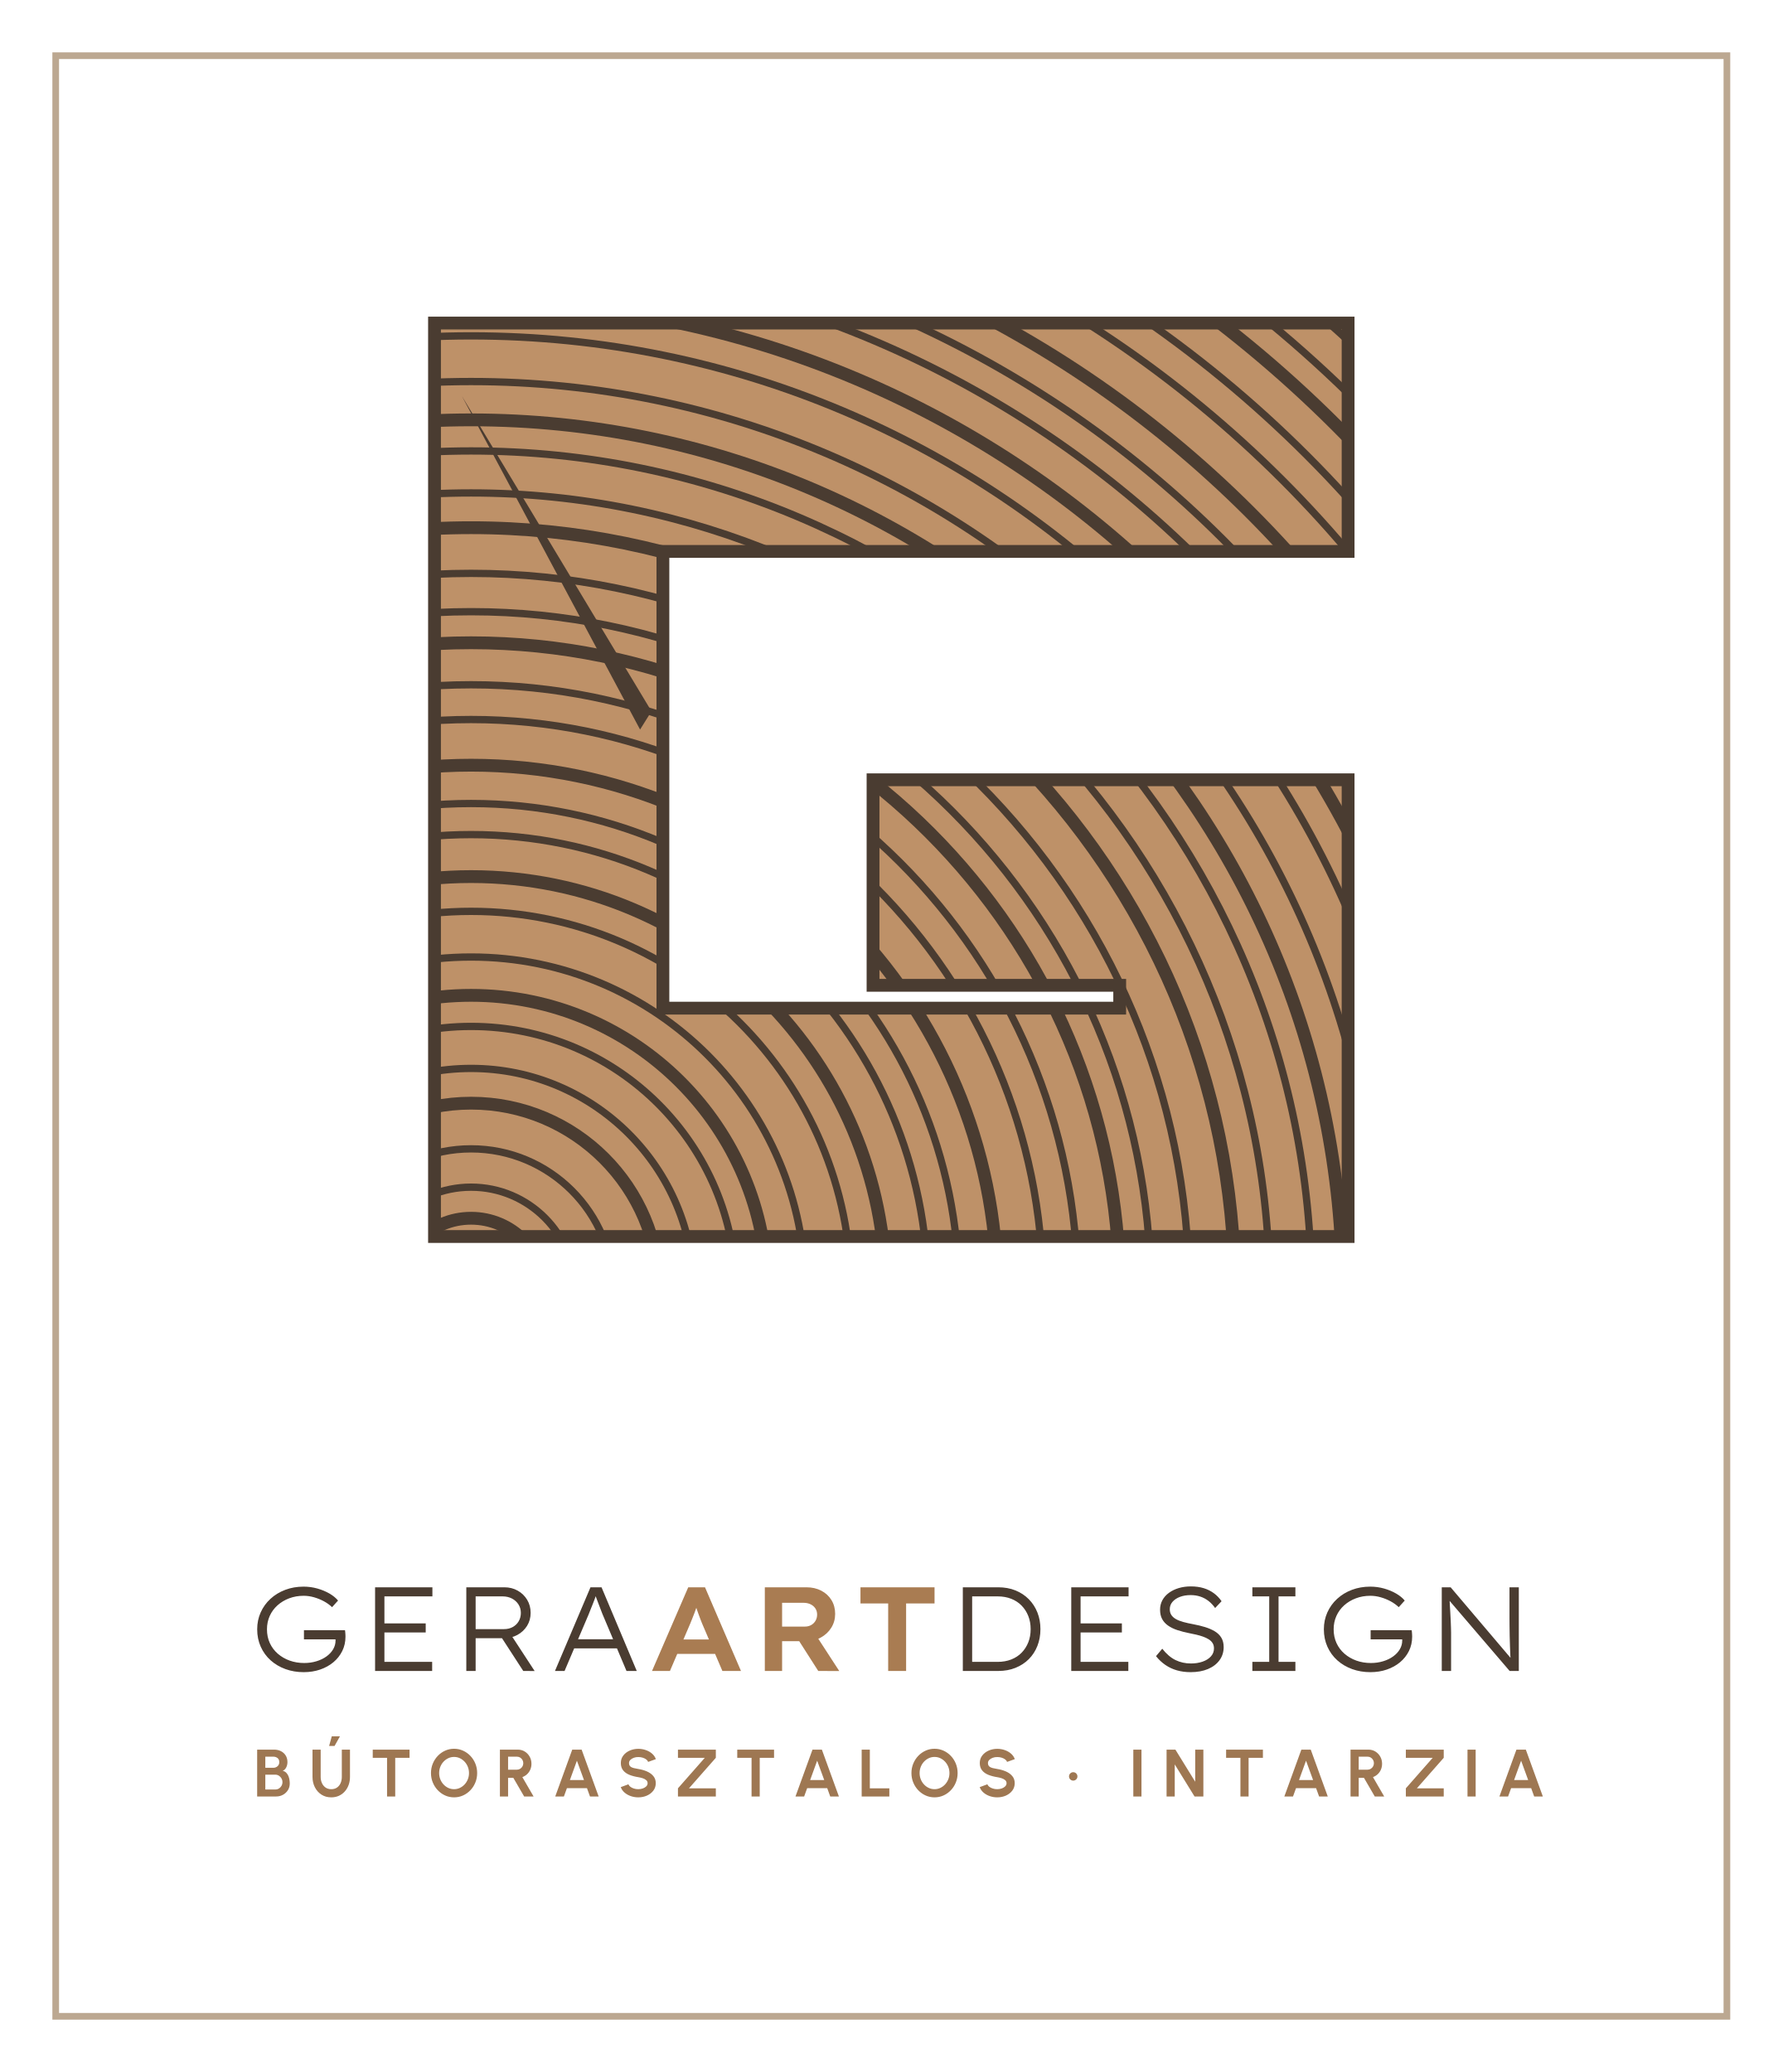
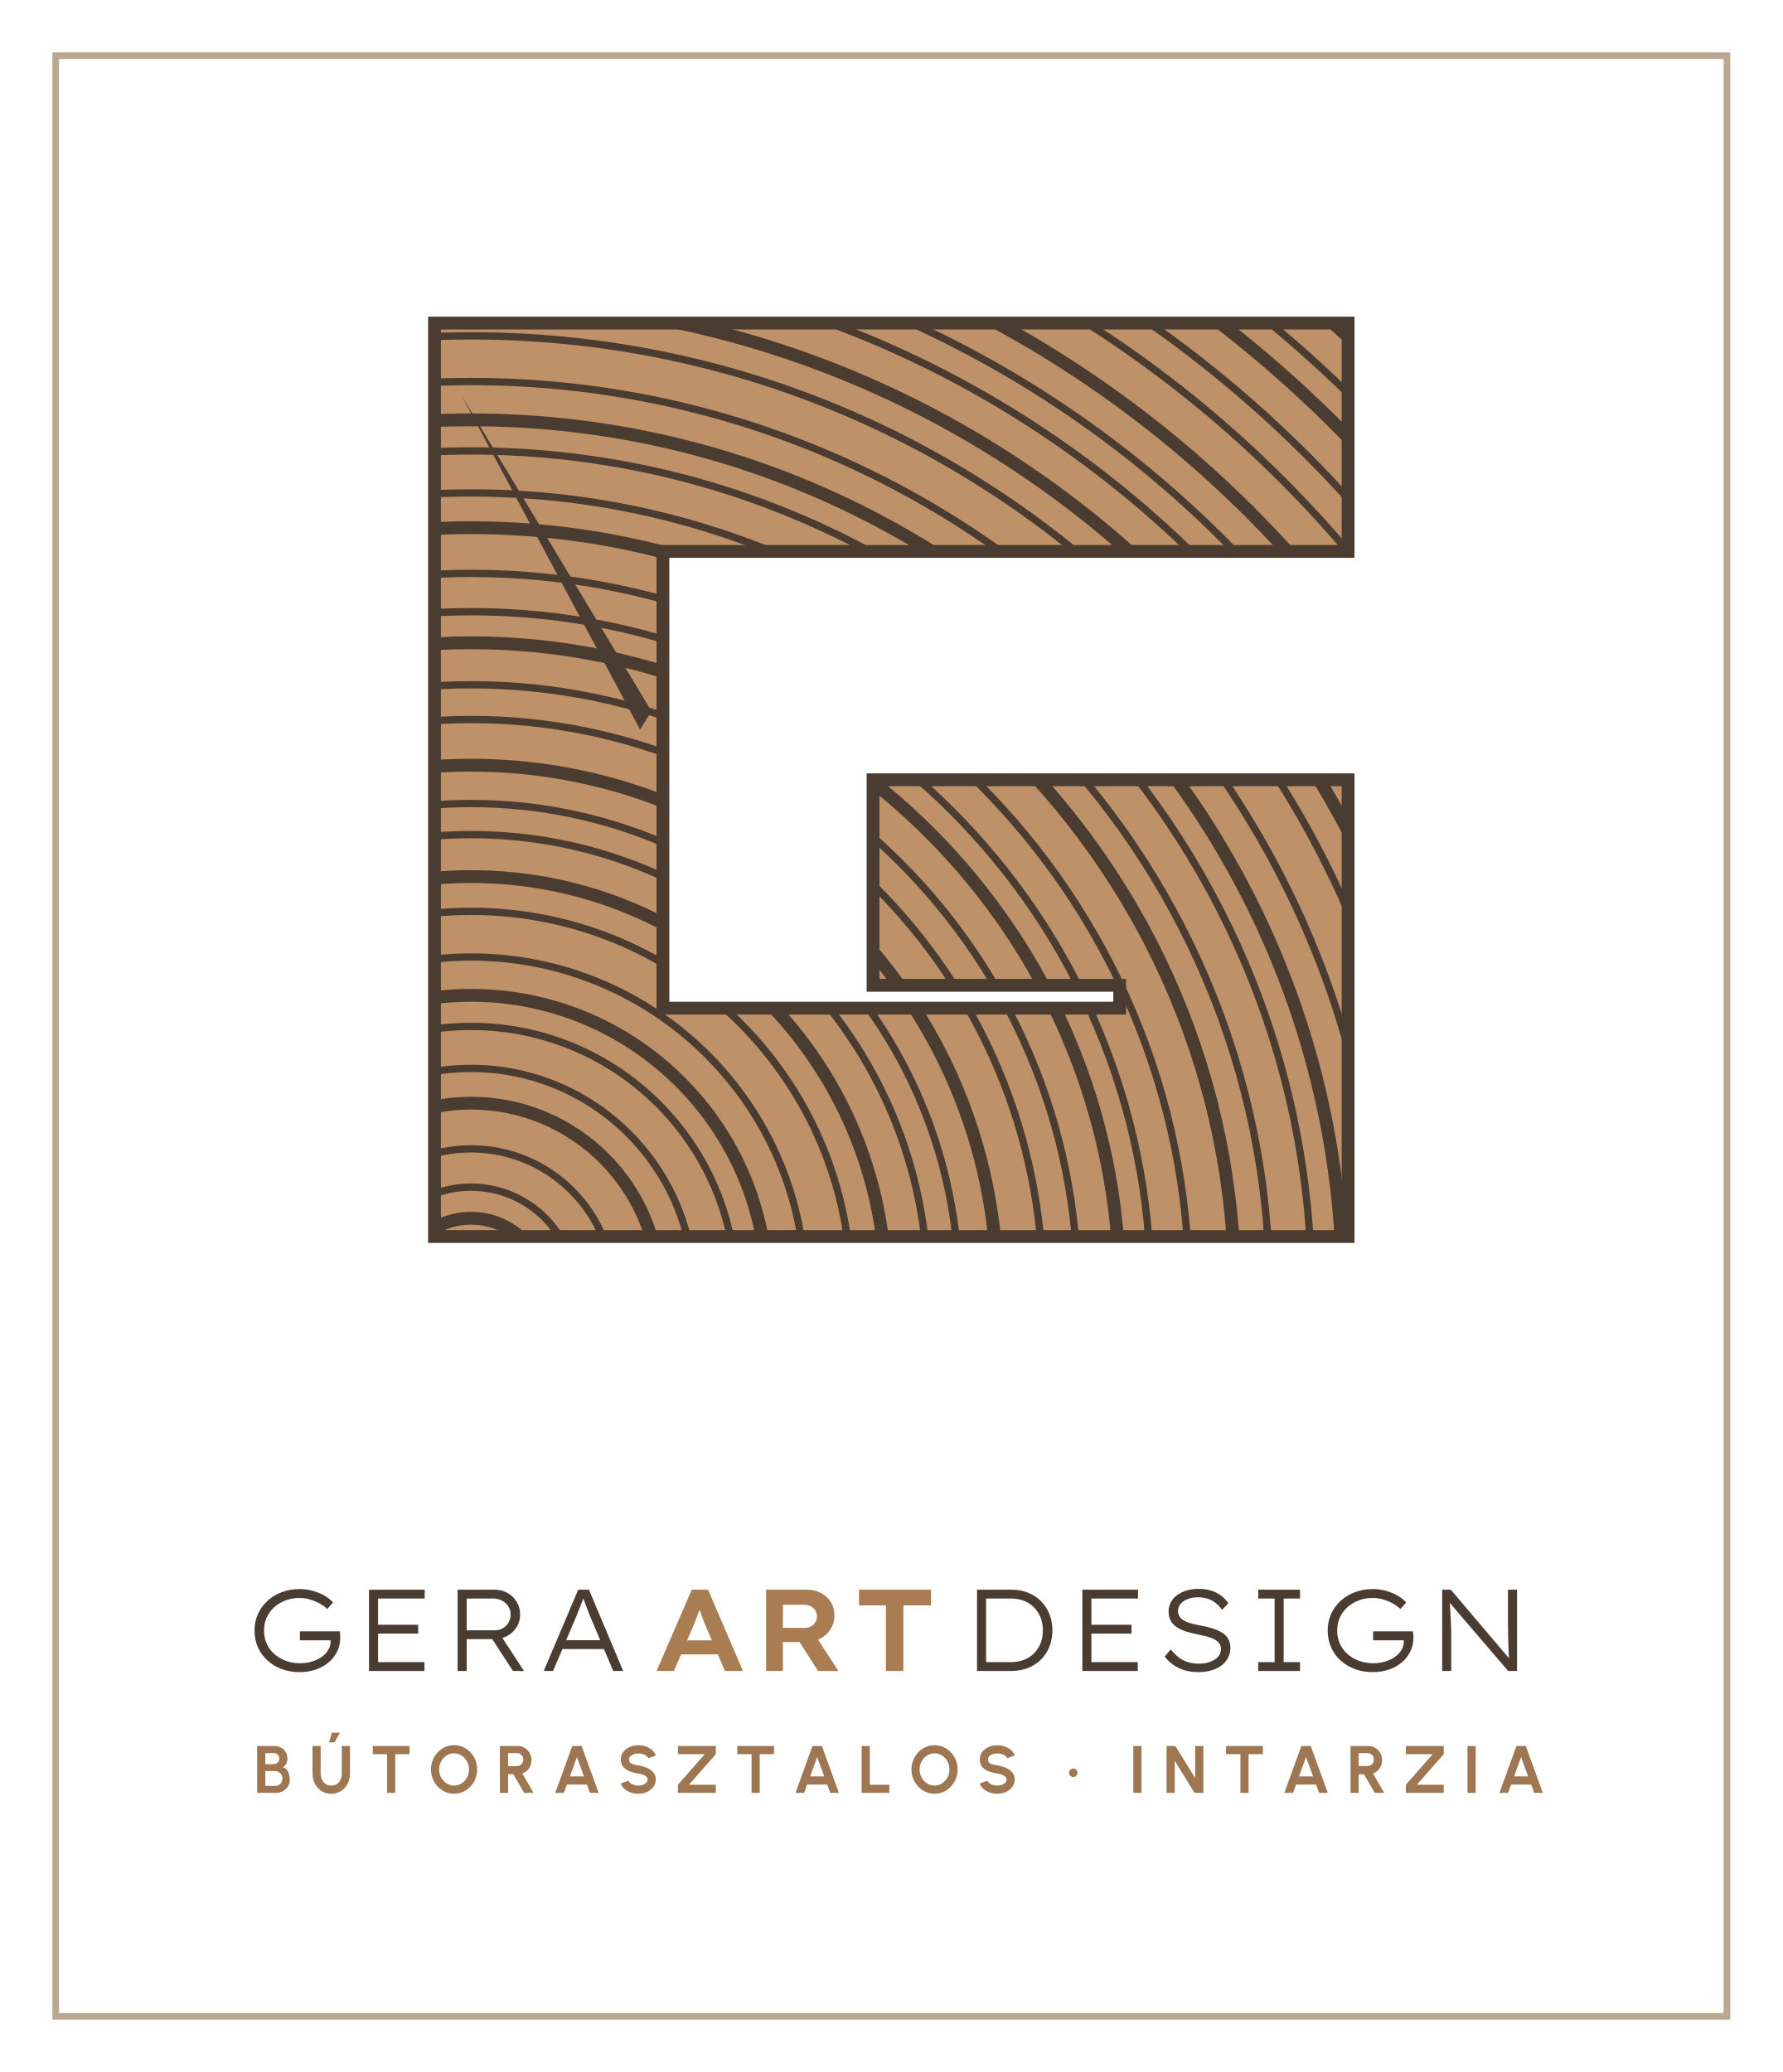
<svg xmlns="http://www.w3.org/2000/svg" viewBox="0 0 320 372" width="320" height="372">
  <rect x="10" y="10" width="300" height="352" fill="none" stroke="#BCA891" stroke-width="1.2" />
  <defs>
    <clipPath id="e1">
      <path d="M78 58H242V99H119V181H201V176.9H156.72V140H242V222H78Z" />
    </clipPath>
  </defs>
  <g clip-path="url(#e1)">
    <rect x="78" y="58" width="164" height="164" fill="#BE9168" />
    <circle cx="84.56" cy="231.84" r="13.12" fill="none" stroke="#4A3C31" stroke-width="2.3" />
    <circle cx="84.56" cy="231.84" r="18.7" fill="none" stroke="#4A3C31" stroke-width="1.31" />
    <circle cx="84.56" cy="231.84" r="25.58" fill="none" stroke="#4A3C31" stroke-width="1.31" />
    <circle cx="84.56" cy="231.84" r="33.78" fill="none" stroke="#4A3C31" stroke-width="2.3" />
    <circle cx="84.56" cy="231.84" r="40.02" fill="none" stroke="#4A3C31" stroke-width="1.31" />
    <circle cx="84.56" cy="231.84" r="47.56" fill="none" stroke="#4A3C31" stroke-width="1.31" />
    <circle cx="84.56" cy="231.84" r="53.14" fill="none" stroke="#4A3C31" stroke-width="2.3" />
    <circle cx="84.56" cy="231.84" r="60.02" fill="none" stroke="#4A3C31" stroke-width="1.31" />
    <circle cx="84.56" cy="231.84" r="68.22" fill="none" stroke="#4A3C31" stroke-width="1.31" />
    <circle cx="84.56" cy="231.84" r="74.46" fill="none" stroke="#4A3C31" stroke-width="2.3" />
    <circle cx="84.56" cy="231.84" r="82" fill="none" stroke="#4A3C31" stroke-width="1.31" />
    <circle cx="84.56" cy="231.84" r="87.58" fill="none" stroke="#4A3C31" stroke-width="1.31" />
    <circle cx="84.56" cy="231.84" r="94.46" fill="none" stroke="#4A3C31" stroke-width="2.3" />
    <circle cx="84.56" cy="231.84" r="102.66" fill="none" stroke="#4A3C31" stroke-width="1.31" />
    <circle cx="84.56" cy="231.84" r="108.9" fill="none" stroke="#4A3C31" stroke-width="1.31" />
    <circle cx="84.56" cy="231.84" r="116.44" fill="none" stroke="#4A3C31" stroke-width="2.3" />
    <circle cx="84.56" cy="231.84" r="122.02" fill="none" stroke="#4A3C31" stroke-width="1.31" />
    <circle cx="84.56" cy="231.84" r="128.9" fill="none" stroke="#4A3C31" stroke-width="1.31" />
    <circle cx="84.56" cy="231.84" r="137.1" fill="none" stroke="#4A3C31" stroke-width="2.3" />
    <circle cx="84.56" cy="231.84" r="143.34" fill="none" stroke="#4A3C31" stroke-width="1.31" />
    <circle cx="84.56" cy="231.84" r="150.88" fill="none" stroke="#4A3C31" stroke-width="1.31" />
    <circle cx="84.56" cy="231.84" r="156.46" fill="none" stroke="#4A3C31" stroke-width="2.3" />
    <circle cx="84.56" cy="231.84" r="163.34" fill="none" stroke="#4A3C31" stroke-width="1.31" />
    <circle cx="84.56" cy="231.84" r="171.54" fill="none" stroke="#4A3C31" stroke-width="1.31" />
    <circle cx="84.56" cy="231.84" r="177.78" fill="none" stroke="#4A3C31" stroke-width="2.3" />
    <circle cx="84.56" cy="231.84" r="185.32" fill="none" stroke="#4A3C31" stroke-width="1.31" />
    <circle cx="84.56" cy="231.84" r="190.9" fill="none" stroke="#4A3C31" stroke-width="1.31" />
    <circle cx="84.56" cy="231.84" r="197.78" fill="none" stroke="#4A3C31" stroke-width="2.3" />
    <circle cx="84.56" cy="231.84" r="205.98" fill="none" stroke="#4A3C31" stroke-width="1.31" />
    <circle cx="84.56" cy="231.84" r="212.22" fill="none" stroke="#4A3C31" stroke-width="1.31" />
    <circle cx="84.56" cy="231.84" r="219.76" fill="none" stroke="#4A3C31" stroke-width="2.3" />
    <circle cx="84.56" cy="231.84" r="225.34" fill="none" stroke="#4A3C31" stroke-width="1.31" />
    <circle cx="84.56" cy="231.84" r="232.22" fill="none" stroke="#4A3C31" stroke-width="1.31" />
    <circle cx="84.56" cy="231.84" r="240.42" fill="none" stroke="#4A3C31" stroke-width="2.3" />
    <circle cx="84.56" cy="231.84" r="246.66" fill="none" stroke="#4A3C31" stroke-width="1.31" />
    <circle cx="84.56" cy="231.84" r="254.2" fill="none" stroke="#4A3C31" stroke-width="1.31" />
    <circle cx="84.56" cy="231.84" r="259.78" fill="none" stroke="#4A3C31" stroke-width="2.3" />
    <circle cx="84.56" cy="231.84" r="266.66" fill="none" stroke="#4A3C31" stroke-width="1.31" />
    <circle cx="84.56" cy="231.84" r="274.86" fill="none" stroke="#4A3C31" stroke-width="1.31" />
    <path d="M82.92 71.12L116.95 127.7L114.9 130.98Z" fill="#4A3C31" />
  </g>
  <path d="M78 58H242V99H119V181H201V176.9H156.72V140H242V222H78Z" fill="none" stroke="#4A3C31" stroke-width="2.3" />
-   <path d="M54.507 300.215Q52.759 300.215 51.243 299.663Q49.727 299.112 48.588 298.095Q47.449 297.077 46.808 295.653Q46.168 294.23 46.168 292.514Q46.168 290.879 46.796 289.482Q47.423 288.085 48.555 287.046Q49.687 286.007 51.207 285.433Q52.727 284.859 54.491 284.859Q55.776 284.859 56.972 285.197Q58.168 285.535 59.138 286.097Q60.108 286.66 60.684 287.357L59.611 288.545Q58.969 287.933 58.137 287.485Q57.304 287.037 56.371 286.77Q55.438 286.502 54.513 286.502Q53.121 286.502 51.918 286.954Q50.716 287.407 49.815 288.214Q48.915 289.021 48.419 290.12Q47.924 291.219 47.924 292.514Q47.924 293.881 48.435 294.991Q48.946 296.101 49.87 296.904Q50.794 297.706 52.003 298.139Q53.211 298.572 54.609 298.572Q55.769 298.572 56.803 298.258Q57.838 297.945 58.615 297.383Q59.392 296.821 59.819 296.078Q60.246 295.335 60.232 294.501V293.84L60.603 294.331H54.562V292.681H61.932Q61.964 292.871 61.98 293.078Q61.996 293.286 62.007 293.486Q62.017 293.686 62.017 293.844Q62.017 295.247 61.44 296.416Q60.862 297.585 59.846 298.433Q58.831 299.28 57.471 299.747Q56.111 300.215 54.507 300.215ZM67.332 300.0V284.977H77.621V286.609H69.007V298.367H77.577V300.0ZM68.162 293.089V291.457H76.419V293.089ZM83.708 300.0V284.977H90.537Q91.868 284.977 92.941 285.583Q94.013 286.188 94.635 287.228Q95.256 288.268 95.256 289.565Q95.256 290.865 94.619 291.893Q93.982 292.922 92.89 293.522Q91.799 294.121 90.454 294.121H85.382V300.0ZM93.931 300.0 89.64 293.385 91.299 292.852 95.975 300.01ZM85.382 292.488H90.475Q91.361 292.488 92.044 292.11Q92.728 291.731 93.114 291.071Q93.5 290.412 93.5 289.577Q93.5 288.736 93.075 288.061Q92.649 287.387 91.906 286.998Q91.162 286.609 90.21 286.609H85.382ZM99.622 300.0 105.998 284.977H107.983L114.306 300.0H112.465L108.131 289.74Q107.932 289.231 107.749 288.745Q107.567 288.259 107.386 287.794Q107.204 287.329 107.033 286.859Q106.863 286.389 106.7 285.923L107.161 285.913Q106.973 286.49 106.798 286.971Q106.624 287.453 106.442 287.902Q106.26 288.352 106.071 288.82Q105.882 289.288 105.665 289.848L101.345 300.0ZM102.296 295.941 102.965 294.308H110.883L111.424 295.941Z" fill="#4A3C31" />
-   <path d="M117.045 300.0 123.545 284.977H126.557L133.014 300.0H129.677L126 291.396Q125.843 291.005 125.66 290.518Q125.478 290.03 125.292 289.513Q125.107 288.996 124.939 288.504Q124.771 288.011 124.655 287.619L125.326 287.606Q125.193 288.085 125.027 288.575Q124.861 289.065 124.678 289.552Q124.495 290.038 124.302 290.509Q124.109 290.979 123.925 291.449L120.261 300.0ZM120.023 296.936 121.116 294.345H128.815L129.658 296.936ZM137.294 300.0V284.977H144.767Q146.268 284.977 147.438 285.591Q148.607 286.205 149.264 287.282Q149.92 288.359 149.92 289.749Q149.92 291.123 149.227 292.234Q148.535 293.345 147.35 293.997Q146.164 294.649 144.712 294.649H140.396V300.0ZM146.886 300.0 142.55 293.218 145.894 292.682 150.658 300.013ZM140.396 292.033H144.48Q145.121 292.033 145.615 291.755Q146.108 291.476 146.395 290.987Q146.682 290.497 146.682 289.869Q146.682 289.244 146.369 288.77Q146.056 288.295 145.501 288.027Q144.947 287.76 144.223 287.76H140.396ZM159.438 300.0V287.877H154.464V284.977H167.761V287.877H162.658V300.0Z" fill="#A97C52" />
-   <path d="M172.838 300.0V284.977H179.194Q180.898 284.977 182.287 285.538Q183.676 286.1 184.68 287.117Q185.684 288.134 186.226 289.501Q186.769 290.867 186.769 292.488Q186.769 294.12 186.226 295.497Q185.684 296.874 184.685 297.876Q183.686 298.877 182.292 299.438Q180.898 300.0 179.194 300.0ZM174.512 298.67 174.325 298.367H179.087Q180.44 298.367 181.538 297.933Q182.636 297.499 183.4 296.713Q184.164 295.926 184.588 294.863Q185.013 293.799 185.013 292.488Q185.013 291.2 184.588 290.13Q184.164 289.061 183.395 288.269Q182.626 287.478 181.533 287.044Q180.44 286.609 179.087 286.609H174.261L174.512 286.35ZM192.303 300.0V284.977H202.592V286.609H193.977V298.367H202.548V300.0ZM193.133 293.089V291.457H201.39V293.089ZM213.716 300.215Q212.414 300.215 211.285 299.893Q210.156 299.571 209.212 298.927Q208.268 298.284 207.517 297.34L208.641 296.006Q209.766 297.435 211.025 298.045Q212.283 298.655 213.796 298.655Q214.938 298.655 215.883 298.325Q216.828 297.995 217.379 297.378Q217.93 296.76 217.922 295.94Q217.922 295.379 217.666 294.983Q217.409 294.588 216.968 294.312Q216.526 294.035 215.952 293.833Q215.379 293.63 214.753 293.483Q214.127 293.337 213.479 293.214Q212.309 292.981 211.342 292.661Q210.375 292.34 209.678 291.849Q208.982 291.357 208.614 290.671Q208.246 289.984 208.246 288.992Q208.246 288.058 208.664 287.29Q209.082 286.522 209.838 285.97Q210.593 285.418 211.595 285.118Q212.597 284.818 213.764 284.818Q215.058 284.818 216.082 285.135Q217.105 285.452 217.905 286.044Q218.705 286.636 219.285 287.48L218.13 288.699Q217.607 287.951 216.937 287.43Q216.267 286.908 215.466 286.643Q214.666 286.378 213.733 286.378Q212.66 286.378 211.818 286.696Q210.976 287.015 210.482 287.582Q209.988 288.149 209.988 288.915Q209.988 289.516 210.27 289.949Q210.553 290.381 211.089 290.686Q211.625 290.99 212.42 291.209Q213.215 291.427 214.202 291.607Q215.321 291.814 216.314 292.119Q217.306 292.424 218.062 292.877Q218.819 293.331 219.241 294.021Q219.663 294.712 219.663 295.716Q219.663 297.039 218.923 298.062Q218.183 299.085 216.85 299.65Q215.517 300.215 213.716 300.215ZM224.813 300.0V298.367H227.839V286.61H224.813V284.977H232.539V286.61H229.513V298.367H232.539V300.0ZM245.987 300.215Q244.24 300.215 242.724 299.663Q241.208 299.112 240.068 298.095Q238.929 297.077 238.289 295.653Q237.649 294.23 237.649 292.514Q237.649 290.879 238.276 289.482Q238.904 288.085 240.036 287.046Q241.167 286.007 242.687 285.433Q244.207 284.859 245.971 284.859Q247.257 284.859 248.453 285.197Q249.649 285.535 250.619 286.097Q251.588 286.66 252.164 287.357L251.091 288.545Q250.449 287.933 249.617 287.485Q248.785 287.037 247.852 286.77Q246.918 286.502 245.993 286.502Q244.601 286.502 243.399 286.954Q242.197 287.407 241.296 288.214Q240.395 289.021 239.9 290.12Q239.405 291.219 239.405 292.514Q239.405 293.881 239.916 294.991Q240.427 296.101 241.351 296.904Q242.275 297.706 243.483 298.139Q244.692 298.572 246.09 298.572Q247.25 298.572 248.284 298.258Q249.318 297.945 250.095 297.383Q250.872 296.821 251.299 296.078Q251.727 295.335 251.713 294.501V293.84L252.083 294.331H246.043V292.681H253.413Q253.445 292.871 253.46 293.078Q253.476 293.286 253.487 293.486Q253.498 293.686 253.498 293.844Q253.498 295.247 252.92 296.416Q252.343 297.585 251.327 298.433Q250.311 299.28 248.951 299.747Q247.591 300.215 245.987 300.215ZM258.813 300.0V284.977H260.407L271.476 298.022L271.233 298.412Q271.159 298.006 271.126 297.257Q271.093 296.509 271.058 295.591Q271.022 294.672 271.005 293.721Q270.988 292.77 270.979 291.926Q270.97 291.082 270.97 290.501V284.977H272.644V300.0H270.999L260.007 287.165L260.191 286.709Q260.218 287.333 260.259 288.068Q260.299 288.803 260.347 289.562Q260.395 290.321 260.423 291.025Q260.452 291.728 260.469 292.292Q260.487 292.857 260.487 293.166V300.0Z" fill="#4A3C31" />
-   <path d="M46.163 322.535V314.124H49.227Q49.89 314.124 50.429 314.397Q50.968 314.67 51.285 315.177Q51.601 315.684 51.601 316.378Q51.601 316.684 51.51 316.996Q51.419 317.307 51.232 317.556Q51.045 317.805 50.751 317.924Q51.143 318.02 51.39 318.275Q51.637 318.53 51.774 318.867Q51.911 319.204 51.963 319.557Q52.015 319.909 52.015 320.213Q52.015 320.875 51.684 321.399Q51.353 321.924 50.797 322.23Q50.242 322.535 49.568 322.535ZM47.628 321.28H49.42Q49.776 321.28 50.067 321.104Q50.359 320.929 50.533 320.622Q50.707 320.316 50.707 319.926Q50.707 319.591 50.533 319.291Q50.359 318.992 50.067 318.805Q49.776 318.618 49.42 318.618H47.628ZM47.628 317.383H49.061Q49.503 317.383 49.82 317.106Q50.136 316.829 50.136 316.368Q50.136 315.882 49.82 315.634Q49.503 315.387 49.061 315.387H47.628ZM59.466 322.691Q58.457 322.691 57.699 322.198Q56.941 321.706 56.52 320.874Q56.099 320.042 56.099 319.026V314.124H57.565V319.026Q57.565 319.627 57.789 320.128Q58.012 320.628 58.438 320.926Q58.863 321.225 59.466 321.225Q60.08 321.225 60.502 320.927Q60.925 320.63 61.142 320.129Q61.36 319.629 61.36 319.026V314.124H62.826V319.026Q62.826 319.789 62.587 320.453Q62.348 321.117 61.903 321.622Q61.458 322.126 60.841 322.409Q60.223 322.691 59.466 322.691ZM59.079 313.464 59.559 311.733H61.025L60.057 313.464ZM73.518 314.124V315.59H70.947V322.535H69.481V315.59H66.912V314.124ZM81.51 322.691Q80.657 322.691 79.906 322.351Q79.155 322.012 78.585 321.411Q78.014 320.811 77.69 320.021Q77.365 319.231 77.365 318.33Q77.365 317.428 77.69 316.638Q78.014 315.848 78.585 315.248Q79.155 314.647 79.906 314.308Q80.657 313.968 81.51 313.968Q82.369 313.968 83.12 314.308Q83.871 314.647 84.442 315.248Q85.013 315.848 85.334 316.638Q85.655 317.428 85.655 318.33Q85.655 319.231 85.334 320.021Q85.013 320.811 84.442 321.411Q83.871 322.012 83.12 322.351Q82.369 322.691 81.51 322.691ZM81.51 321.225Q82.064 321.225 82.549 320.996Q83.033 320.768 83.403 320.369Q83.773 319.97 83.981 319.447Q84.19 318.923 84.19 318.33Q84.19 317.734 83.98 317.209Q83.771 316.684 83.401 316.287Q83.031 315.889 82.547 315.661Q82.062 315.434 81.51 315.434Q80.956 315.434 80.472 315.663Q79.987 315.891 79.617 316.29Q79.248 316.689 79.039 317.212Q78.831 317.736 78.831 318.33Q78.831 318.928 79.04 319.451Q79.25 319.975 79.62 320.373Q79.989 320.772 80.474 320.999Q80.958 321.225 81.51 321.225ZM89.74 322.535V314.124H92.965Q93.649 314.124 94.202 314.465Q94.754 314.806 95.078 315.382Q95.403 315.957 95.403 316.656Q95.403 317.224 95.197 317.703Q94.992 318.182 94.623 318.53Q94.253 318.878 93.769 319.056L95.785 322.535H94.093L92.151 319.189H91.206V322.535ZM91.206 317.723H92.799Q93.111 317.723 93.369 317.566Q93.627 317.409 93.782 317.145Q93.937 316.881 93.937 316.555Q93.937 316.229 93.782 315.965Q93.627 315.7 93.369 315.544Q93.111 315.387 92.799 315.387H91.206ZM102.724 314.124H104.41L107.466 322.535H105.911L105.37 321.045H101.767L101.226 322.535H99.671ZM102.304 319.579H104.831L103.563 316.11ZM114.581 322.691Q113.884 322.691 113.243 322.471Q112.602 322.251 112.121 321.839Q111.641 321.427 111.433 320.855L112.81 320.346Q112.895 320.589 113.153 320.788Q113.41 320.987 113.782 321.106Q114.154 321.225 114.581 321.225Q115.017 321.225 115.398 321.089Q115.78 320.954 116.016 320.712Q116.252 320.47 116.252 320.146Q116.252 319.816 116.006 319.601Q115.76 319.387 115.375 319.26Q114.991 319.134 114.581 319.069Q113.687 318.93 112.977 318.643Q112.268 318.355 111.858 317.842Q111.448 317.33 111.448 316.524Q111.448 315.758 111.884 315.186Q112.32 314.614 113.035 314.296Q113.75 313.979 114.581 313.979Q115.271 313.979 115.913 314.197Q116.555 314.414 117.039 314.828Q117.522 315.242 117.733 315.827L116.352 316.326Q116.266 316.08 116.009 315.883Q115.751 315.686 115.38 315.57Q115.009 315.454 114.581 315.454Q114.154 315.448 113.774 315.587Q113.394 315.726 113.154 315.968Q112.914 316.21 112.914 316.524Q112.914 316.924 113.139 317.129Q113.363 317.335 113.741 317.428Q114.118 317.521 114.581 317.597Q115.425 317.727 116.139 318.04Q116.853 318.353 117.286 318.873Q117.718 319.394 117.718 320.146Q117.718 320.91 117.284 321.482Q116.849 322.055 116.136 322.373Q115.423 322.691 114.581 322.691ZM121.7 322.535V321.069L126.522 315.59H121.7V314.124H128.5V315.59L123.678 321.069H128.5V322.535ZM138.951 314.124V315.59H136.38V322.535H134.914V315.59H132.345V314.124ZM145.852 314.124H147.537L150.593 322.535H149.038L148.497 321.045H144.894L144.353 322.535H142.798ZM145.431 319.579H147.958L146.691 316.11ZM154.68 322.535V314.124H156.146V321.069H159.646V322.535ZM167.759 322.691Q166.906 322.691 166.155 322.351Q165.404 322.012 164.833 321.411Q164.262 320.811 163.938 320.021Q163.613 319.231 163.613 318.33Q163.613 317.428 163.938 316.638Q164.262 315.848 164.833 315.248Q165.404 314.647 166.155 314.308Q166.906 313.968 167.759 313.968Q168.618 313.968 169.369 314.308Q170.119 314.647 170.69 315.248Q171.261 315.848 171.582 316.638Q171.904 317.428 171.904 318.33Q171.904 319.231 171.582 320.021Q171.261 320.811 170.69 321.411Q170.119 322.012 169.369 322.351Q168.618 322.691 167.759 322.691ZM167.759 321.225Q168.313 321.225 168.797 320.996Q169.282 320.768 169.651 320.369Q170.021 319.97 170.229 319.447Q170.438 318.923 170.438 318.33Q170.438 317.734 170.228 317.209Q170.019 316.684 169.649 316.287Q169.28 315.889 168.795 315.661Q168.311 315.434 167.759 315.434Q167.204 315.434 166.72 315.663Q166.235 315.891 165.866 316.29Q165.496 316.689 165.288 317.212Q165.079 317.736 165.079 318.33Q165.079 318.928 165.289 319.451Q165.498 319.975 165.868 320.373Q166.238 320.772 166.722 320.999Q167.206 321.225 167.759 321.225ZM179.016 322.691Q178.32 322.691 177.678 322.471Q177.037 322.251 176.557 321.839Q176.076 321.427 175.869 320.855L177.245 320.346Q177.33 320.589 177.588 320.788Q177.846 320.987 178.218 321.106Q178.59 321.225 179.016 321.225Q179.452 321.225 179.834 321.089Q180.215 320.954 180.451 320.712Q180.687 320.47 180.687 320.146Q180.687 319.816 180.441 319.601Q180.195 319.387 179.811 319.26Q179.426 319.134 179.016 319.069Q178.122 318.93 177.413 318.643Q176.704 318.355 176.293 317.842Q175.883 317.33 175.883 316.524Q175.883 315.758 176.319 315.186Q176.756 314.614 177.471 314.296Q178.186 313.979 179.016 313.979Q179.706 313.979 180.348 314.197Q180.991 314.414 181.474 314.828Q181.958 315.242 182.168 315.827L180.787 316.326Q180.702 316.08 180.444 315.883Q180.186 315.686 179.815 315.57Q179.444 315.454 179.016 315.454Q178.59 315.448 178.21 315.587Q177.829 315.726 177.589 315.968Q177.349 316.21 177.349 316.524Q177.349 316.924 177.574 317.129Q177.799 317.335 178.176 317.428Q178.554 317.521 179.016 317.597Q179.86 317.727 180.574 318.04Q181.289 318.353 181.721 318.873Q182.153 319.394 182.153 320.146Q182.153 320.91 181.719 321.482Q181.285 322.055 180.572 322.373Q179.858 322.691 179.016 322.691ZM192.654 319.684Q192.339 319.684 192.121 319.465Q191.902 319.246 191.902 318.928Q191.902 318.619 192.121 318.398Q192.339 318.176 192.654 318.176Q192.968 318.176 193.189 318.398Q193.41 318.619 193.41 318.928Q193.41 319.246 193.189 319.465Q192.968 319.684 192.654 319.684ZM203.443 322.535V314.124H204.908V322.535ZM209.414 322.535V314.124H210.999L214.552 319.886V314.124H216.018V322.535H214.435L210.88 316.773V322.535ZM226.707 314.124V315.59H224.136V322.535H222.67V315.59H220.101V314.124ZM233.608 314.124H235.294L238.35 322.535H236.794L236.253 321.045H232.651L232.109 322.535H230.554ZM233.187 319.579H235.714L234.447 316.11ZM242.437 322.535V314.124H245.661Q246.346 314.124 246.898 314.465Q247.45 314.806 247.775 315.382Q248.099 315.957 248.099 316.656Q248.099 317.224 247.893 317.703Q247.688 318.182 247.319 318.53Q246.95 318.878 246.466 319.056L248.481 322.535H246.789L244.847 319.189H243.902V322.535ZM243.902 317.723H245.495Q245.807 317.723 246.065 317.566Q246.323 317.409 246.478 317.145Q246.633 316.881 246.633 316.555Q246.633 316.229 246.478 315.965Q246.323 315.7 246.065 315.544Q245.807 315.387 245.495 315.387H243.902ZM252.367 322.535V321.069L257.189 315.59H252.367V314.124H259.167V315.59L254.345 321.069H259.167V322.535ZM263.433 322.535V314.124H264.898V322.535ZM272.217 314.124H273.903L276.959 322.535H275.404L274.863 321.045H271.26L270.719 322.535H269.164ZM271.797 319.579H274.324L273.056 316.11Z" fill="#9E7752" />
+   <path d="M53.788 300.208Q52.09 300.208 50.618 299.673Q49.146 299.138 48.039 298.149Q46.933 297.161 46.311 295.778Q45.689 294.396 45.689 292.729Q45.689 291.141 46.299 289.784Q46.908 288.428 48.007 287.419Q49.106 286.409 50.583 285.852Q52.059 285.295 53.772 285.295Q55.021 285.295 56.183 285.623Q57.344 285.951 58.286 286.497Q59.228 287.044 59.787 287.721L58.745 288.874Q58.121 288.28 57.313 287.845Q56.505 287.41 55.598 287.15Q54.692 286.89 53.794 286.89Q52.442 286.89 51.274 287.329Q50.106 287.769 49.231 288.553Q48.356 289.337 47.876 290.404Q47.395 291.471 47.395 292.729Q47.395 294.057 47.891 295.135Q48.387 296.213 49.285 296.993Q50.182 297.772 51.356 298.192Q52.529 298.613 53.887 298.613Q55.014 298.613 56.018 298.308Q57.023 298.004 57.777 297.458Q58.532 296.912 58.947 296.191Q59.362 295.469 59.349 294.659V294.017L59.708 294.494H53.842V292.891H61Q61.031 293.076 61.046 293.277Q61.062 293.479 61.072 293.673Q61.082 293.867 61.082 294.021Q61.082 295.383 60.521 296.519Q59.96 297.654 58.974 298.478Q57.987 299.301 56.667 299.755Q55.346 300.208 53.788 300.208ZM66.245 300.0V285.409H76.238V286.994H67.871V298.414H76.195V300.0ZM67.051 293.288V291.702H75.07V293.288ZM82.149 300.0V285.409H88.782Q90.075 285.409 91.117 285.997Q92.158 286.585 92.762 287.595Q93.366 288.605 93.366 289.865Q93.366 291.127 92.747 292.127Q92.128 293.126 91.068 293.708Q90.007 294.29 88.701 294.29H83.775V300.0ZM92.078 300.0 87.911 293.575 89.522 293.057 94.064 300.01ZM83.775 292.704H88.722Q89.582 292.704 90.246 292.336Q90.91 291.968 91.285 291.328Q91.66 290.688 91.66 289.877Q91.66 289.059 91.247 288.404Q90.834 287.749 90.112 287.372Q89.39 286.994 88.464 286.994H83.775ZM97.606 300.0 103.799 285.409H105.727L111.868 300.0H110.079L105.871 290.035Q105.677 289.541 105.5 289.069Q105.322 288.596 105.146 288.145Q104.97 287.694 104.804 287.237Q104.638 286.78 104.48 286.328L104.928 286.318Q104.746 286.878 104.576 287.346Q104.406 287.814 104.23 288.25Q104.053 288.687 103.87 289.141Q103.686 289.596 103.475 290.14L99.28 300.0ZM100.203 296.058 100.853 294.472H108.543L109.068 296.058Z" fill="#4A3C31" />
+   <path d="M117.863 300.0 124.176 285.409H127.102L133.373 300.0H130.132L126.561 291.644Q126.408 291.264 126.231 290.79Q126.053 290.317 125.873 289.815Q125.693 289.313 125.53 288.834Q125.367 288.356 125.254 287.975L125.906 287.962Q125.777 288.428 125.616 288.904Q125.455 289.38 125.277 289.852Q125.099 290.325 124.912 290.782Q124.724 291.238 124.546 291.695L120.987 300.0ZM120.755 297.024 121.817 294.507H129.295L130.114 297.024ZM137.53 300.0V285.409H144.788Q146.246 285.409 147.382 286.005Q148.518 286.602 149.156 287.648Q149.793 288.694 149.793 290.043Q149.793 291.378 149.12 292.457Q148.448 293.536 147.296 294.169Q146.145 294.803 144.735 294.803H140.543V300.0ZM146.846 300.0 142.635 293.413 145.882 292.892 150.51 300.013ZM140.543 292.262H144.509Q145.132 292.262 145.611 291.992Q146.091 291.721 146.369 291.246Q146.648 290.77 146.648 290.16Q146.648 289.553 146.344 289.093Q146.04 288.632 145.501 288.372Q144.963 288.112 144.26 288.112H140.543ZM159.038 300.0V288.225H154.206V285.409H167.121V288.225H162.164V300.0Z" fill="#A97C52" />
+   <path d="M175.387 300.0V285.409H181.56Q183.215 285.409 184.564 285.954Q185.913 286.5 186.888 287.488Q187.863 288.475 188.391 289.803Q188.918 291.13 188.918 292.704Q188.918 294.289 188.391 295.627Q187.863 296.964 186.893 297.937Q185.923 298.909 184.569 299.455Q183.215 300.0 181.56 300.0ZM177.013 298.708 176.832 298.414H181.456Q182.771 298.414 183.837 297.992Q184.903 297.571 185.645 296.807Q186.387 296.044 186.8 295.01Q187.212 293.977 187.212 292.704Q187.212 291.453 186.8 290.414Q186.387 289.375 185.64 288.607Q184.893 287.838 183.832 287.416Q182.771 286.994 181.456 286.994H176.769L177.013 286.742ZM194.293 300.0V285.409H204.286V286.994H195.919V298.414H204.243V300.0ZM195.099 293.288V291.702H203.118V293.288ZM215.09 300.208Q213.825 300.208 212.728 299.896Q211.632 299.583 210.715 298.958Q209.798 298.333 209.07 297.417L210.161 296.121Q211.253 297.509 212.476 298.101Q213.698 298.693 215.168 298.693Q216.277 298.693 217.195 298.373Q218.113 298.053 218.647 297.453Q219.182 296.853 219.175 296.057Q219.175 295.512 218.926 295.128Q218.676 294.744 218.248 294.475Q217.819 294.207 217.262 294.01Q216.705 293.813 216.097 293.671Q215.489 293.528 214.859 293.409Q213.723 293.183 212.784 292.872Q211.845 292.56 211.168 292.083Q210.492 291.606 210.135 290.939Q209.778 290.272 209.778 289.308Q209.778 288.402 210.183 287.656Q210.589 286.91 211.323 286.373Q212.057 285.837 213.03 285.546Q214.003 285.254 215.137 285.254Q216.394 285.254 217.387 285.562Q218.381 285.87 219.158 286.445Q219.935 287.02 220.499 287.84L219.377 289.024Q218.869 288.298 218.218 287.791Q217.567 287.285 216.79 287.027Q216.012 286.769 215.107 286.769Q214.064 286.769 213.246 287.079Q212.428 287.388 211.948 287.939Q211.469 288.489 211.469 289.233Q211.469 289.817 211.743 290.238Q212.017 290.658 212.538 290.954Q213.059 291.249 213.831 291.462Q214.604 291.674 215.562 291.848Q216.649 292.049 217.613 292.346Q218.577 292.642 219.311 293.082Q220.046 293.522 220.456 294.193Q220.866 294.864 220.866 295.839Q220.866 297.124 220.148 298.118Q219.429 299.112 218.134 299.66Q216.839 300.208 215.09 300.208ZM225.867 300.0V298.414H228.806V286.995H225.867V285.409H233.371V286.995H230.432V298.414H233.371V300.0ZM246.433 300.208Q244.736 300.208 243.264 299.673Q241.791 299.138 240.685 298.149Q239.578 297.161 238.956 295.778Q238.335 294.396 238.335 292.729Q238.335 291.141 238.944 289.784Q239.554 288.428 240.653 287.419Q241.752 286.409 243.228 285.852Q244.705 285.295 246.418 285.295Q247.666 285.295 248.828 285.623Q249.99 285.951 250.932 286.497Q251.873 287.044 252.433 287.721L251.391 288.874Q250.767 288.28 249.959 287.845Q249.15 287.41 248.244 287.15Q247.337 286.89 246.439 286.89Q245.087 286.89 243.919 287.329Q242.752 287.769 241.877 288.553Q241.002 289.337 240.521 290.404Q240.04 291.471 240.04 292.729Q240.04 294.057 240.536 295.135Q241.033 296.213 241.93 296.993Q242.828 297.772 244.001 298.192Q245.175 298.613 246.533 298.613Q247.66 298.613 248.664 298.308Q249.668 298.004 250.423 297.458Q251.178 296.912 251.593 296.191Q252.008 295.469 251.994 294.659V294.017L252.354 294.494H246.487V292.891H253.645Q253.676 293.076 253.692 293.277Q253.707 293.479 253.718 293.673Q253.728 293.867 253.728 294.021Q253.728 295.383 253.167 296.519Q252.606 297.654 251.619 298.478Q250.633 299.301 249.312 299.755Q247.991 300.208 246.433 300.208ZM258.89 300.0V285.409H260.438L271.189 298.079L270.953 298.457Q270.881 298.063 270.849 297.336Q270.817 296.609 270.783 295.717Q270.749 294.826 270.732 293.902Q270.715 292.978 270.706 292.158Q270.698 291.338 270.698 290.774V285.409H272.323V300.0H270.726L260.05 287.534L260.229 287.092Q260.255 287.698 260.295 288.411Q260.334 289.125 260.38 289.862Q260.426 290.599 260.454 291.283Q260.482 291.966 260.499 292.514Q260.516 293.062 260.516 293.363V300.0Z" fill="#4A3C31" />
+   <path d="M46.163 321.887V313.476H49.227Q49.89 313.476 50.429 313.749Q50.968 314.022 51.285 314.529Q51.601 315.036 51.601 315.73Q51.601 316.036 51.51 316.348Q51.419 316.659 51.232 316.908Q51.045 317.157 50.751 317.276Q51.143 317.373 51.39 317.627Q51.637 317.882 51.774 318.219Q51.911 318.556 51.963 318.909Q52.015 319.261 52.015 319.565Q52.015 320.227 51.684 320.752Q51.353 321.276 50.797 321.582Q50.242 321.887 49.568 321.887ZM47.628 320.632H49.42Q49.776 320.632 50.067 320.457Q50.359 320.281 50.533 319.974Q50.707 319.668 50.707 319.278Q50.707 318.943 50.533 318.643Q50.359 318.344 50.067 318.157Q49.776 317.97 49.42 317.97H47.628ZM47.628 316.735H49.061Q49.503 316.735 49.82 316.458Q50.136 316.181 50.136 315.72Q50.136 315.234 49.82 314.987Q49.503 314.739 49.061 314.739H47.628ZM59.466 322.043Q58.457 322.043 57.699 321.55Q56.941 321.058 56.52 320.226Q56.099 319.394 56.099 318.378V313.476H57.565V318.378Q57.565 318.98 57.789 319.48Q58.012 319.98 58.438 320.279Q58.863 320.577 59.466 320.577Q60.08 320.577 60.502 320.279Q60.925 319.982 61.142 319.482Q61.36 318.981 61.36 318.378V313.476H62.826V318.378Q62.826 319.141 62.587 319.805Q62.348 320.469 61.903 320.974Q61.458 321.478 60.841 321.761Q60.223 322.043 59.466 322.043ZM59.079 312.816 59.559 311.085H61.025L60.057 312.816ZM73.518 313.476V314.942H70.947V321.887H69.481V314.942H66.912V313.476ZM81.51 322.043Q80.657 322.043 79.906 321.704Q79.155 321.364 78.585 320.763Q78.014 320.163 77.69 319.373Q77.365 318.583 77.365 317.682Q77.365 316.78 77.69 315.991Q78.014 315.201 78.585 314.6Q79.155 313.999 79.906 313.66Q80.657 313.32 81.51 313.32Q82.369 313.32 83.12 313.66Q83.871 313.999 84.442 314.6Q85.013 315.201 85.334 315.991Q85.655 316.78 85.655 317.682Q85.655 318.583 85.334 319.373Q85.013 320.163 84.442 320.763Q83.871 321.364 83.12 321.704Q82.369 322.043 81.51 322.043ZM81.51 320.577Q82.064 320.577 82.549 320.349Q83.033 320.12 83.403 319.721Q83.773 319.323 83.981 318.799Q84.19 318.275 84.19 317.682Q84.19 317.086 83.98 316.561Q83.771 316.036 83.401 315.639Q83.031 315.241 82.547 315.014Q82.062 314.786 81.51 314.786Q80.956 314.786 80.472 315.015Q79.987 315.243 79.617 315.642Q79.248 316.041 79.039 316.564Q78.831 317.088 78.831 317.682Q78.831 318.28 79.04 318.803Q79.25 319.327 79.62 319.725Q79.989 320.124 80.474 320.351Q80.958 320.577 81.51 320.577ZM89.74 321.887V313.476H92.965Q93.649 313.476 94.202 313.817Q94.754 314.159 95.078 314.734Q95.403 315.309 95.403 316.008Q95.403 316.576 95.197 317.055Q94.992 317.534 94.623 317.882Q94.253 318.23 93.769 318.409L95.785 321.887H94.093L92.151 318.541H91.206V321.887ZM91.206 317.075H92.799Q93.111 317.075 93.369 316.918Q93.627 316.762 93.782 316.497Q93.937 316.233 93.937 315.907Q93.937 315.581 93.782 315.317Q93.627 315.052 93.369 314.896Q93.111 314.739 92.799 314.739H91.206ZM102.724 313.476H104.41L107.466 321.887H105.911L105.37 320.397H101.767L101.226 321.887H99.671ZM102.304 318.931H104.831L103.563 315.463ZM114.581 322.043Q113.884 322.043 113.243 321.823Q112.602 321.603 112.121 321.191Q111.641 320.779 111.433 320.207L112.81 319.698Q112.895 319.942 113.153 320.141Q113.41 320.34 113.782 320.458Q114.154 320.577 114.581 320.577Q115.017 320.577 115.398 320.442Q115.78 320.306 116.016 320.064Q116.252 319.822 116.252 319.498Q116.252 319.168 116.006 318.953Q115.76 318.739 115.375 318.612Q114.991 318.486 114.581 318.421Q113.687 318.282 112.977 317.995Q112.268 317.707 111.858 317.195Q111.448 316.682 111.448 315.876Q111.448 315.11 111.884 314.538Q112.32 313.966 113.035 313.649Q113.75 313.331 114.581 313.331Q115.271 313.331 115.913 313.549Q116.555 313.767 117.039 314.18Q117.522 314.594 117.733 315.179L116.352 315.678Q116.266 315.432 116.009 315.235Q115.751 315.038 115.38 314.922Q115.009 314.806 114.581 314.806Q114.154 314.8 113.774 314.939Q113.394 315.078 113.154 315.32Q112.914 315.562 112.914 315.876Q112.914 316.276 113.139 316.481Q113.363 316.687 113.741 316.78Q114.118 316.874 114.581 316.949Q115.425 317.079 116.139 317.392Q116.853 317.705 117.286 318.225Q117.718 318.746 117.718 319.498Q117.718 320.262 117.284 320.835Q116.849 321.407 116.136 321.725Q115.423 322.043 114.581 322.043ZM121.7 321.887V320.421L126.522 314.942H121.7V313.476H128.5V314.942L123.678 320.421H128.5V321.887ZM138.951 313.476V314.942H136.38V321.887H134.914V314.942H132.345V313.476ZM145.852 313.476H147.537L150.593 321.887H149.038L148.497 320.397H144.894L144.353 321.887H142.798ZM145.431 318.931H147.958L146.691 315.463ZM154.68 321.887V313.476H156.146V320.421H159.646V321.887ZM167.759 322.043Q166.906 322.043 166.155 321.704Q165.404 321.364 164.833 320.763Q164.262 320.163 163.938 319.373Q163.613 318.583 163.613 317.682Q163.613 316.78 163.938 315.991Q164.262 315.201 164.833 314.6Q165.404 313.999 166.155 313.66Q166.906 313.32 167.759 313.32Q168.618 313.32 169.369 313.66Q170.119 313.999 170.69 314.6Q171.261 315.201 171.582 315.991Q171.904 316.78 171.904 317.682Q171.904 318.583 171.582 319.373Q171.261 320.163 170.69 320.763Q170.119 321.364 169.369 321.704Q168.618 322.043 167.759 322.043ZM167.759 320.577Q168.313 320.577 168.797 320.349Q169.282 320.12 169.651 319.721Q170.021 319.323 170.229 318.799Q170.438 318.275 170.438 317.682Q170.438 317.086 170.228 316.561Q170.019 316.036 169.649 315.639Q169.28 315.241 168.795 315.014Q168.311 314.786 167.759 314.786Q167.204 314.786 166.72 315.015Q166.235 315.243 165.866 315.642Q165.496 316.041 165.288 316.564Q165.079 317.088 165.079 317.682Q165.079 318.28 165.289 318.803Q165.498 319.327 165.868 319.725Q166.238 320.124 166.722 320.351Q167.206 320.577 167.759 320.577ZM179.016 322.043Q178.32 322.043 177.678 321.823Q177.037 321.603 176.557 321.191Q176.076 320.779 175.869 320.207L177.245 319.698Q177.33 319.942 177.588 320.141Q177.846 320.34 178.218 320.458Q178.59 320.577 179.016 320.577Q179.452 320.577 179.834 320.442Q180.215 320.306 180.451 320.064Q180.687 319.822 180.687 319.498Q180.687 319.168 180.441 318.953Q180.195 318.739 179.811 318.612Q179.426 318.486 179.016 318.421Q178.122 318.282 177.413 317.995Q176.704 317.707 176.293 317.195Q175.883 316.682 175.883 315.876Q175.883 315.11 176.319 314.538Q176.756 313.966 177.471 313.649Q178.186 313.331 179.016 313.331Q179.706 313.331 180.348 313.549Q180.991 313.767 181.474 314.18Q181.958 314.594 182.168 315.179L180.787 315.678Q180.702 315.432 180.444 315.235Q180.186 315.038 179.815 314.922Q179.444 314.806 179.016 314.806Q178.59 314.8 178.21 314.939Q177.829 315.078 177.589 315.32Q177.349 315.562 177.349 315.876Q177.349 316.276 177.574 316.481Q177.799 316.687 178.176 316.78Q178.554 316.874 179.016 316.949Q179.86 317.079 180.574 317.392Q181.289 317.705 181.721 318.225Q182.153 318.746 182.153 319.498Q182.153 320.262 181.719 320.835Q181.285 321.407 180.572 321.725Q179.858 322.043 179.016 322.043ZM192.654 319.036Q192.339 319.036 192.121 318.817Q191.902 318.598 191.902 318.28Q191.902 317.971 192.121 317.75Q192.339 317.528 192.654 317.528Q192.968 317.528 193.189 317.75Q193.41 317.971 193.41 318.28Q193.41 318.598 193.189 318.817Q192.968 319.036 192.654 319.036ZM203.443 321.887V313.476H204.908V321.887ZM209.414 321.887V313.476H210.999L214.552 319.238V313.476H216.018V321.887H214.435L210.88 316.125V321.887ZM226.707 313.476V314.942H224.136V321.887H222.67V314.942H220.101V313.476ZM233.608 313.476H235.294L238.35 321.887H236.794L236.253 320.397H232.651L232.109 321.887H230.554ZM233.187 318.931H235.714L234.447 315.463ZM242.437 321.887V313.476H245.661Q246.346 313.476 246.898 313.817Q247.45 314.159 247.775 314.734Q248.099 315.309 248.099 316.008Q248.099 316.576 247.893 317.055Q247.688 317.534 247.319 317.882Q246.95 318.23 246.466 318.409L248.481 321.887H246.789L244.847 318.541H243.902V321.887ZM243.902 317.075H245.495Q245.807 317.075 246.065 316.918Q246.323 316.762 246.478 316.497Q246.633 316.233 246.633 315.907Q246.633 315.581 246.478 315.317Q246.323 315.052 246.065 314.896Q245.807 314.739 245.495 314.739H243.902ZM252.367 321.887V320.421L257.189 314.942H252.367V313.476H259.167V314.942L254.345 320.421H259.167V321.887ZM263.433 321.887V313.476H264.898V321.887ZM272.217 313.476H273.903L276.959 321.887H275.404L274.863 320.397H271.26L270.719 321.887H269.164ZM271.797 318.931H274.324L273.056 315.463Z" fill="#9E7752" />
</svg>
